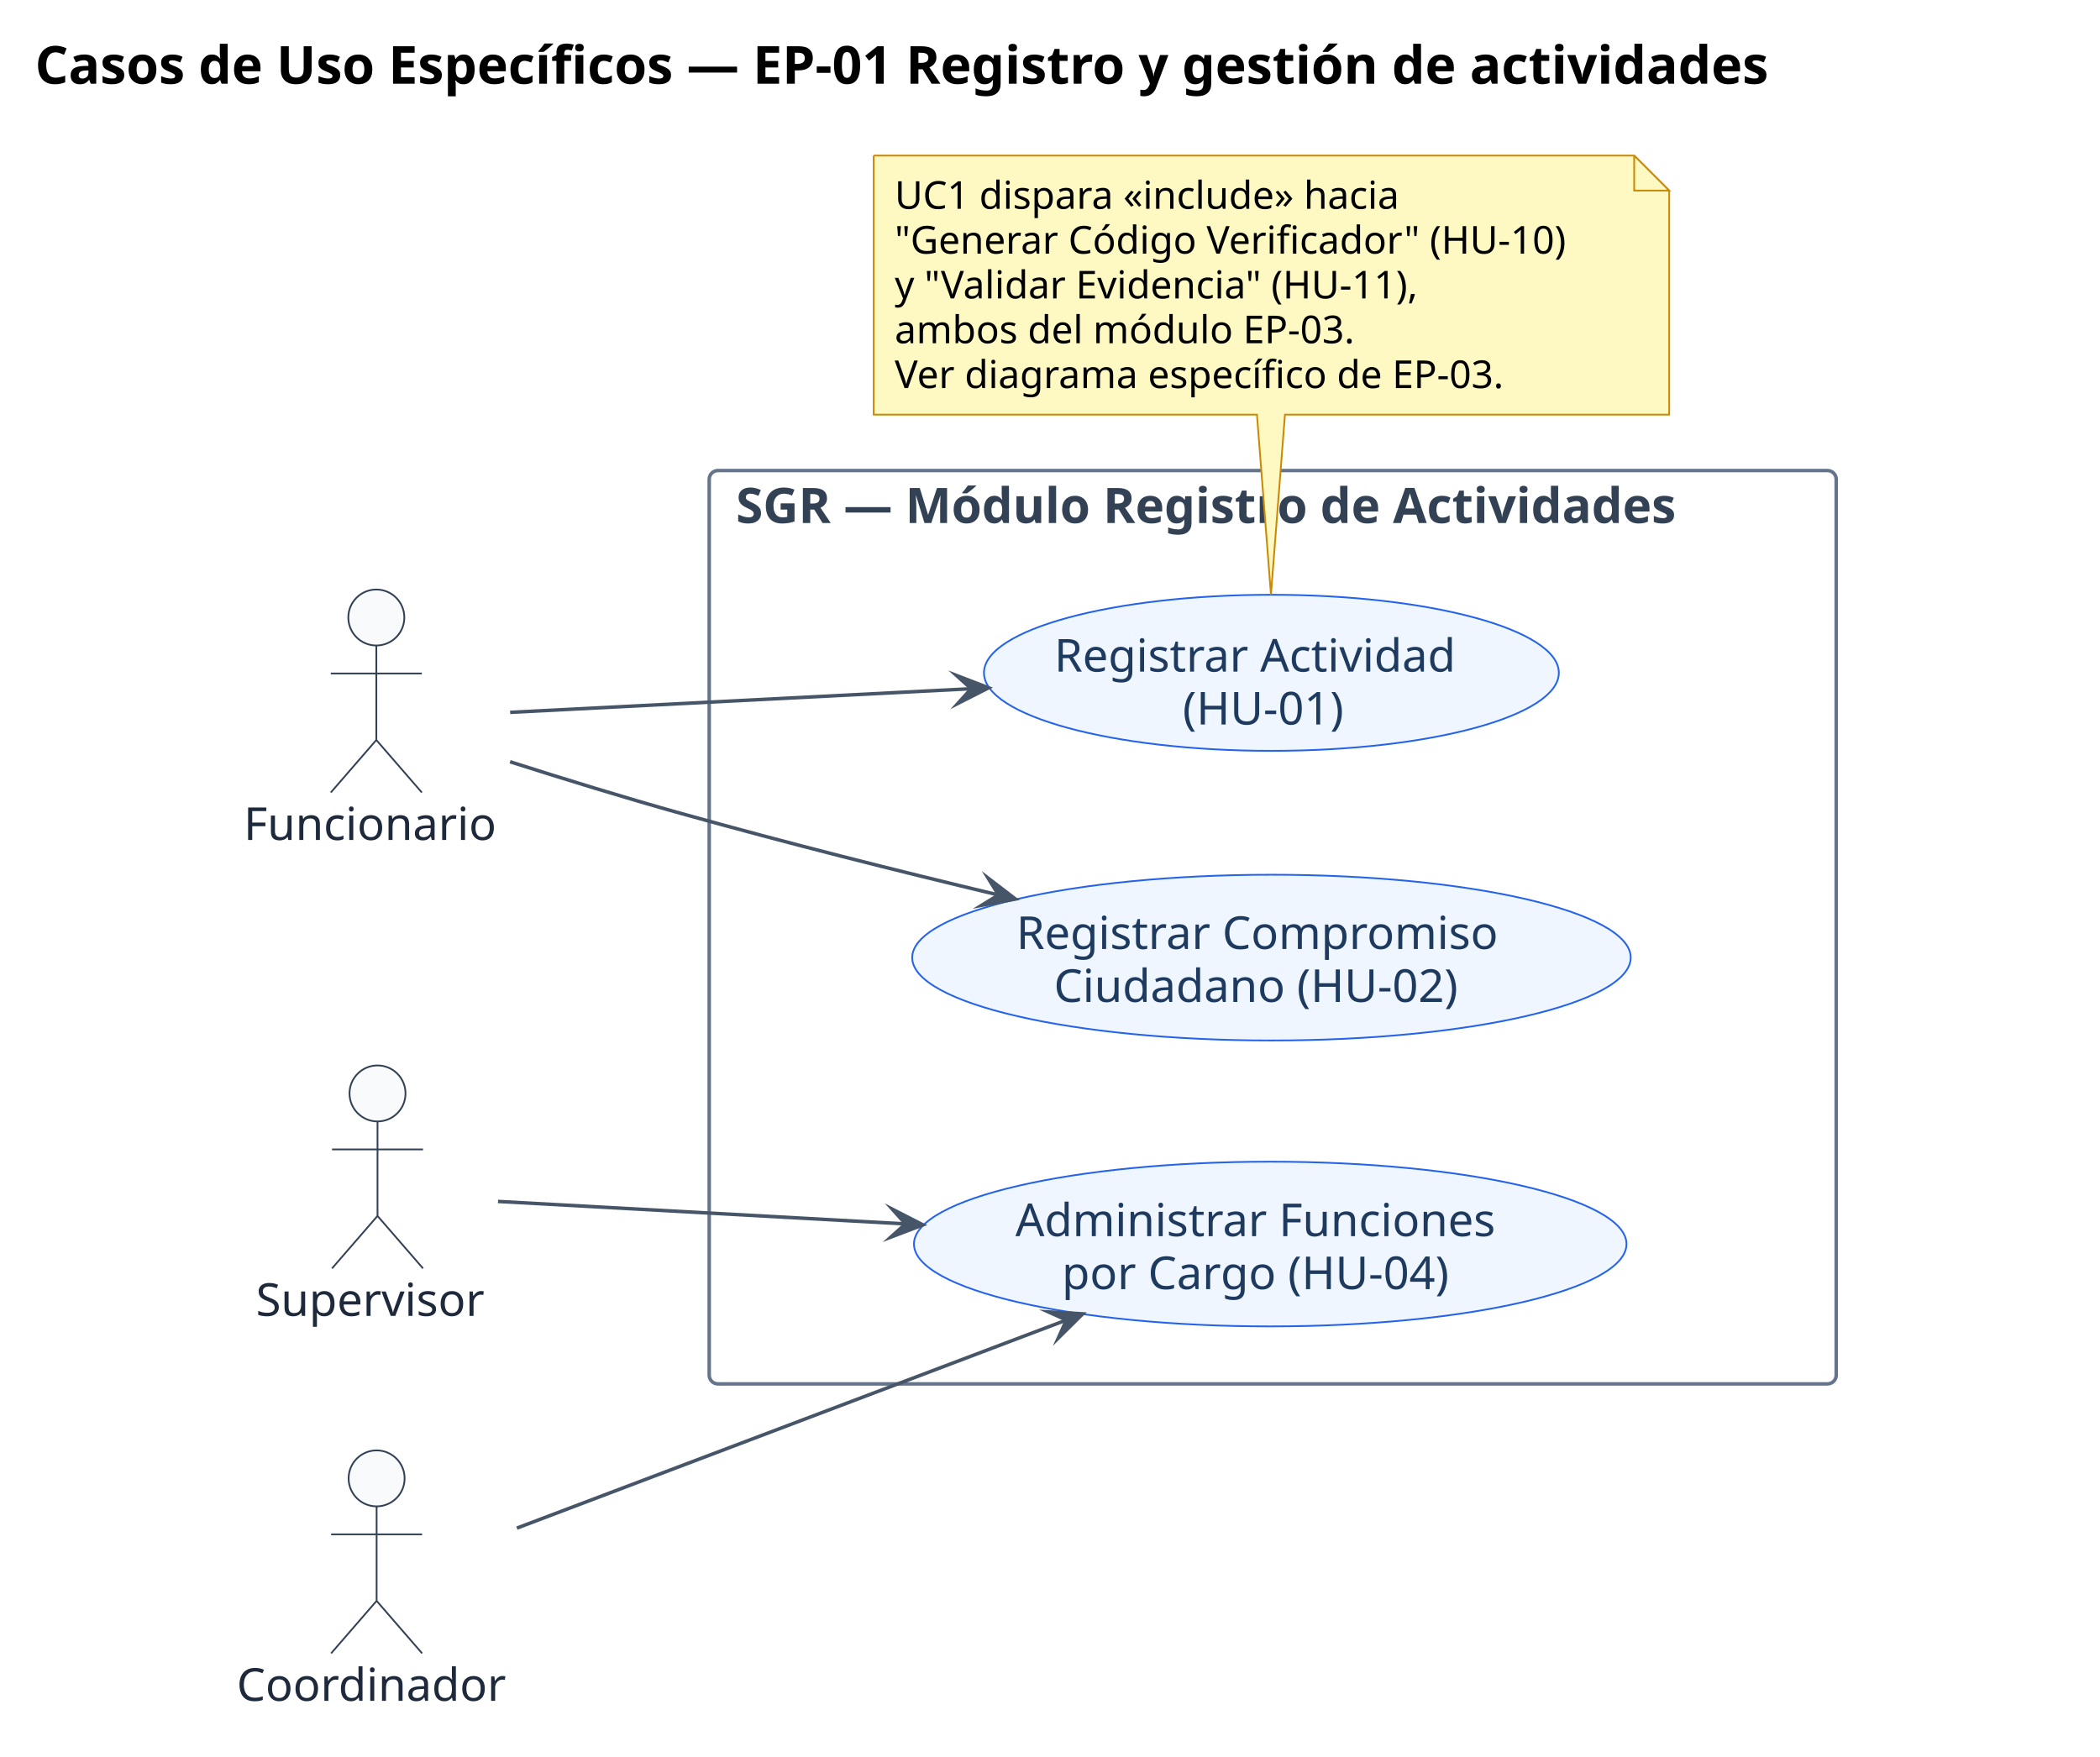
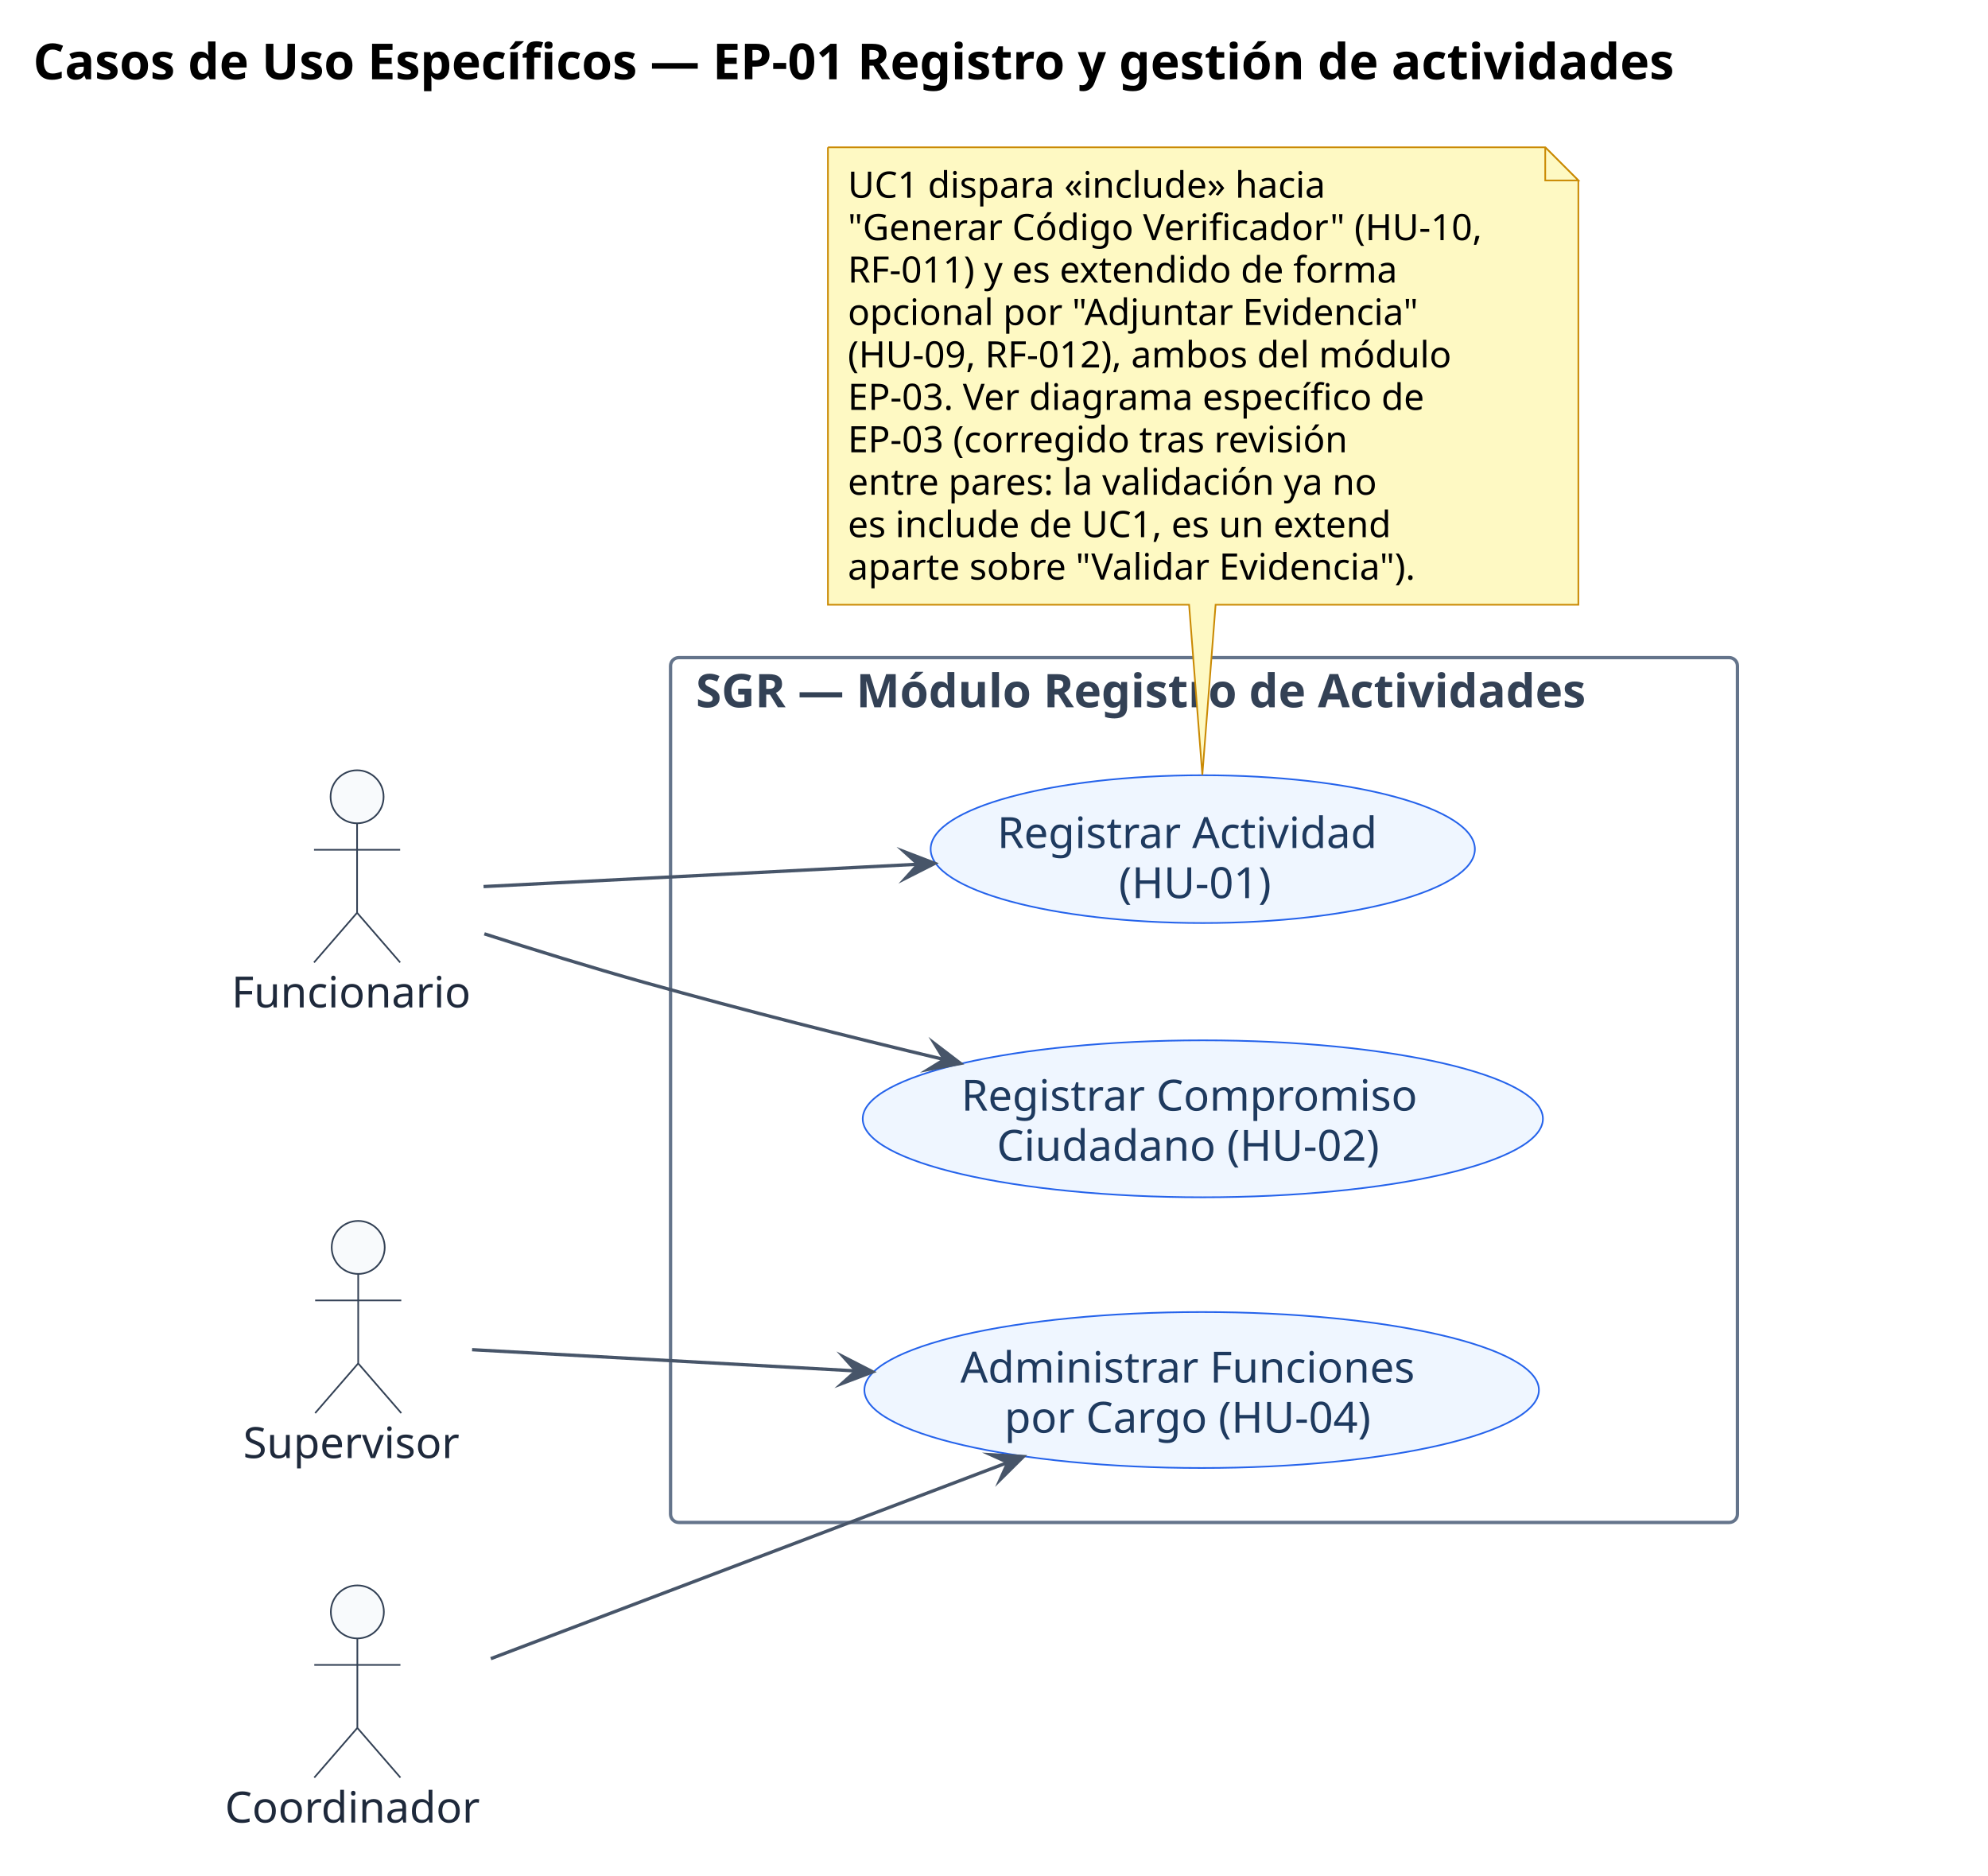
- <svg xmlns="http://www.w3.org/2000/svg" version="1.1" data-diagram-type="DESCRIPTION" style="width:600px;height:502px;background:#FFFFFF;" width="600px" height="502px" viewBox="0 0 600 502" zoomAndPan="magnify" preserveAspectRatio="none" contentStyleType="text/css">
+ <svg xmlns="http://www.w3.org/2000/svg" version="1.1" data-diagram-type="DESCRIPTION" style="width:600px;height:566px;background:#FFFFFF;" width="600px" height="566px" viewBox="0 0 600 566" zoomAndPan="magnify" preserveAspectRatio="none" contentStyleType="text/css">
  <defs />
  <g font-family="sans-serif" lengthAdjust="spacing">
    <g class="title" data-source-line="2">
      <text x="10" y="23.923" fill="#000" font-size="15" textLength="573.259" font-weight="700">Casos de Uso Específicos — EP-01 Registro y gestión de actividades</text>
    </g>
    <g class="cluster" data-qualified-name="SGR . M.dulo Registro de Actividades" id="ent0004" data-source-line="8">
-       <rect x="202.63" y="134.461" width="322" height="261" fill="none" style="stroke:#64748B;stroke-width:1;" rx="2.5" ry="2.5" />
-       <text x="210.276" y="149.456" fill="#334155" font-size="14" textLength="306.708" font-weight="700">SGR — Módulo Registro de Actividades</text>
+       <rect x="202.38" y="198.461" width="322" height="261" fill="none" style="stroke:#64748B;stroke-width:1;" rx="2.5" ry="2.5" />
+       <text x="210.026" y="213.456" fill="#334155" font-size="14" textLength="306.708" font-weight="700">SGR — Módulo Registro de Actividades</text>
    </g>
    <g class="entity" data-qualified-name="SGR . M.dulo Registro de Actividades.UC1" id="ent0005" data-source-line="9">
-       <ellipse cx="363.257" cy="192.262" rx="82.127" ry="22.301" fill="#EFF6FF" style="stroke:#2563EB;stroke-width:0.5;" />
-       <text x="301.218" y="191.914" fill="#1E3A5F" font-size="13" textLength="124.078">Registrar Actividad</text>
-       <text x="337.923" y="207.047" fill="#1E3A5F" font-size="13" textLength="50.667">(HU-01)</text>
+       <ellipse cx="363.007" cy="256.262" rx="82.127" ry="22.301" fill="#EFF6FF" style="stroke:#2563EB;stroke-width:0.5;" />
+       <text x="300.968" y="255.914" fill="#1E3A5F" font-size="13" textLength="124.078">Registrar Actividad</text>
+       <text x="337.673" y="271.047" fill="#1E3A5F" font-size="13" textLength="50.667">(HU-01)</text>
    </g>
    <g class="entity" data-qualified-name="SGR . M.dulo Registro de Actividades.UC2" id="ent0006" data-source-line="10">
-       <ellipse cx="363.275" cy="273.646" rx="102.646" ry="23.685" fill="#EFF6FF" style="stroke:#2563EB;stroke-width:0.5;" />
-       <text x="290.376" y="271.177" fill="#1E3A5F" font-size="13" textLength="145.799">Registrar Compromiso</text>
-       <text x="301.097" y="286.31" fill="#1E3A5F" font-size="13" textLength="124.357">Ciudadano (HU-02)</text>
+       <ellipse cx="363.025" cy="337.646" rx="102.646" ry="23.685" fill="#EFF6FF" style="stroke:#2563EB;stroke-width:0.5;" />
+       <text x="290.126" y="335.177" fill="#1E3A5F" font-size="13" textLength="145.799">Registrar Compromiso</text>
+       <text x="300.847" y="350.31" fill="#1E3A5F" font-size="13" textLength="124.357">Ciudadano (HU-02)</text>
    </g>
    <g class="entity" data-qualified-name="SGR . M.dulo Registro de Actividades.UC4" id="ent0007" data-source-line="11">
-       <ellipse cx="362.92" cy="355.495" rx="101.79" ry="23.534" fill="#EFF6FF" style="stroke:#2563EB;stroke-width:0.5;" />
-       <text x="290.115" y="353.248" fill="#1E3A5F" font-size="13" textLength="145.609">Administrar Funciones</text>
-       <text x="303.382" y="368.381" fill="#1E3A5F" font-size="13" textLength="119.076">por Cargo (HU-04)</text>
+       <ellipse cx="362.67" cy="419.495" rx="101.79" ry="23.534" fill="#EFF6FF" style="stroke:#2563EB;stroke-width:0.5;" />
+       <text x="289.865" y="417.248" fill="#1E3A5F" font-size="13" textLength="145.609">Administrar Funciones</text>
+       <text x="303.132" y="432.381" fill="#1E3A5F" font-size="13" textLength="119.076">por Cargo (HU-04)</text>
    </g>
    <g class="entity" data-qualified-name="FUN" id="ent0001" data-source-line="4">
-       <ellipse cx="107.522" cy="176.461" rx="8" ry="8" fill="#F8FAFC" style="stroke:#334155;stroke-width:0.5;" />
-       <path d="M107.522,184.461 L107.522,211.461 M94.522,192.461 L120.522,192.461 M107.522,211.461 L94.522,226.461 M107.522,211.461 L120.522,226.461" style="stroke:#334155;stroke-width:0.5;" fill="none" />
-       <text x="69.63" y="240.028" fill="#1E293B" font-size="13" textLength="75.785">Funcionario</text>
+       <ellipse cx="107.772" cy="240.461" rx="8" ry="8" fill="#F8FAFC" style="stroke:#334155;stroke-width:0.5;" />
+       <path d="M107.772,248.461 L107.772,275.461 M94.772,256.461 L120.772,256.461 M107.772,275.461 L94.772,290.461 M107.772,275.461 L120.772,290.461" style="stroke:#334155;stroke-width:0.5;" fill="none" />
+       <text x="69.88" y="304.028" fill="#1E293B" font-size="13" textLength="75.785">Funcionario</text>
    </g>
    <g class="entity" data-qualified-name="SUP" id="ent0002" data-source-line="5">
-       <ellipse cx="107.861" cy="312.461" rx="8" ry="8" fill="#F8FAFC" style="stroke:#334155;stroke-width:0.5;" />
-       <path d="M107.861,320.461 L107.861,347.461 M94.861,328.461 L120.861,328.461 M107.861,347.461 L94.861,362.461 M107.861,347.461 L120.861,362.461" style="stroke:#334155;stroke-width:0.5;" fill="none" />
-       <text x="73.13" y="376.028" fill="#1E293B" font-size="13" textLength="69.462">Supervisor</text>
+       <ellipse cx="108.111" cy="376.461" rx="8" ry="8" fill="#F8FAFC" style="stroke:#334155;stroke-width:0.5;" />
+       <path d="M108.111,384.461 L108.111,411.461 M95.111,392.461 L121.111,392.461 M108.111,411.461 L95.111,426.461 M108.111,411.461 L121.111,426.461" style="stroke:#334155;stroke-width:0.5;" fill="none" />
+       <text x="73.38" y="440.028" fill="#1E293B" font-size="13" textLength="69.462">Supervisor</text>
    </g>
    <g class="entity" data-qualified-name="COORD" id="ent0003" data-source-line="6">
-       <ellipse cx="107.604" cy="422.461" rx="8" ry="8" fill="#F8FAFC" style="stroke:#334155;stroke-width:0.5;" />
-       <path d="M107.604,430.461 L107.604,457.461 M94.604,438.461 L120.604,438.461 M107.604,457.461 L94.604,472.461 M107.604,457.461 L120.604,472.461" style="stroke:#334155;stroke-width:0.5;" fill="none" />
-       <text x="67.63" y="486.028" fill="#1E293B" font-size="13" textLength="79.949">Coordinador</text>
+       <ellipse cx="107.854" cy="486.461" rx="8" ry="8" fill="#F8FAFC" style="stroke:#334155;stroke-width:0.5;" />
+       <path d="M107.854,494.461 L107.854,521.461 M94.854,502.461 L120.854,502.461 M107.854,521.461 L94.854,536.461 M107.854,521.461 L120.854,536.461" style="stroke:#334155;stroke-width:0.5;" fill="none" />
+       <text x="67.88" y="550.028" fill="#1E293B" font-size="13" textLength="79.949">Coordinador</text>
    </g>
    <g class="entity" data-qualified-name="GMN12" id="ent0013" data-source-line="20">
-       <path d="M249.63,44.461 L249.63,118.484 A0,0 0 0 0 249.63,118.484 L359.13,118.484 L363.13,169.911 L367.13,118.484 L476.912,118.484 A0,0 0 0 0 476.912,118.484 L476.912,54.461 L466.912,44.461 L249.63,44.461 A0,0 0 0 0 249.63,44.461" style="stroke:#CA8A04;stroke-width:0.5;" fill="#FEF9C3" />
-       <path d="M466.912,44.461 L466.912,54.461 L476.912,54.461 L466.912,44.461" style="stroke:#CA8A04;stroke-width:0.5;" fill="#FEF9C3" />
-       <text x="255.63" y="59.671" fill="#000" font-size="11" textLength="156.847">UC1 dispara «include» hacia</text>
-       <text x="255.63" y="72.476" fill="#000" font-size="11" textLength="206.282">"Generar Código Verificador" (HU-10)</text>
-       <text x="255.63" y="85.281" fill="#000" font-size="11" textLength="165.193">y "Validar Evidencia" (HU-11),</text>
-       <text x="255.63" y="98.085" fill="#000" font-size="11" textLength="140.427">ambos del módulo EP-03.</text>
-       <text x="255.63" y="110.89" fill="#000" font-size="11" textLength="189.138">Ver diagrama específico de EP-03.</text>
+       <path d="M249.88,44.461 L249.88,182.508 A0,0 0 0 0 249.88,182.508 L358.88,182.508 L362.88,233.841 L366.88,182.508 L476.367,182.508 A0,0 0 0 0 476.367,182.508 L476.367,54.461 L466.367,44.461 L249.88,44.461 A0,0 0 0 0 249.88,44.461" style="stroke:#CA8A04;stroke-width:0.5;" fill="#FEF9C3" />
+       <path d="M466.367,44.461 L466.367,54.461 L476.367,54.461 L466.367,44.461" style="stroke:#CA8A04;stroke-width:0.5;" fill="#FEF9C3" />
+       <text x="255.88" y="59.671" fill="#000" font-size="11" textLength="156.847">UC1 dispara «include» hacia</text>
+       <text x="255.88" y="72.476" fill="#000" font-size="11" textLength="205.487">"Generar Código Verificador" (HU-10,</text>
+       <text x="255.88" y="85.281" fill="#000" font-size="11" textLength="181.129">RF-011) y es extendido de forma</text>
+       <text x="255.88" y="98.085" fill="#000" font-size="11" textLength="185.324">opcional por "Adjuntar Evidencia"</text>
+       <text x="255.88" y="110.89" fill="#000" font-size="11" textLength="197.678">(HU-09, RF-012), ambos del módulo</text>
+       <text x="255.88" y="123.695" fill="#000" font-size="11" textLength="189.138">EP-03. Ver diagrama específico de</text>
+       <text x="255.88" y="136.5" fill="#000" font-size="11" textLength="163.324">EP-03 (corregido tras revisión</text>
+       <text x="255.88" y="149.304" fill="#000" font-size="11" textLength="173.916">entre pares: la validación ya no</text>
+       <text x="255.88" y="162.109" fill="#000" font-size="11" textLength="178.063">es include de UC1, es un extend</text>
+       <text x="255.88" y="174.914" fill="#000" font-size="11" textLength="186.903">aparte sobre "Validar Evidencia").</text>
    </g>
    <g class="link" data-entity-1="ent0001" data-entity-2="ent0005" id="lnk8" data-source-line="14" data-link-type="dependency">
-       <path d="M145.76,203.561 C181.52,201.721 231.766,199.147 277.476,196.807" style="stroke:#475569;stroke-width:1;" fill="none" id="FUN-to-UC1" />
-       <polygon points="282.47,196.551,273.277,193.016,277.476,196.807,273.686,201.006,282.47,196.551" fill="#475569" style="stroke:#475569;stroke-width:1;stroke-linejoin:miter;stroke-miterlimit:10;" />
+       <path d="M145.94,267.561 C181.56,265.731 231.546,263.157 277.116,260.817" style="stroke:#475569;stroke-width:1;" fill="none" id="FUN-to-UC1" />
+       <polygon points="282.11,260.561,272.916,257.028,277.116,260.817,273.327,265.017,282.11,260.561" fill="#475569" style="stroke:#475569;stroke-width:1;stroke-linejoin:miter;stroke-miterlimit:10;" />
    </g>
    <g class="link" data-entity-1="ent0001" data-entity-2="ent0006" id="lnk9" data-source-line="15" data-link-type="dependency">
-       <path d="M145.73,217.681 C160.83,222.501 178.5,227.961 194.63,232.461 C225.77,241.151 255.587,248.648 285.277,255.748" style="stroke:#475569;stroke-width:1;" fill="none" id="FUN-to-UC2" />
-       <polygon points="290.14,256.911,282.317,250.927,285.277,255.748,280.456,258.708,290.14,256.911" fill="#475569" style="stroke:#475569;stroke-width:1;stroke-linejoin:miter;stroke-miterlimit:10;" />
+       <path d="M146.18,281.821 C161.1,286.621 178.49,292.011 194.38,296.461 C225.52,305.181 255.326,312.68 285.016,319.77" style="stroke:#475569;stroke-width:1;" fill="none" id="FUN-to-UC2" />
+       <polygon points="289.88,320.931,282.055,314.95,285.016,319.77,280.197,322.731,289.88,320.931" fill="#475569" style="stroke:#475569;stroke-width:1;stroke-linejoin:miter;stroke-miterlimit:10;" />
    </g>
    <g class="link" data-entity-1="ent0002" data-entity-2="ent0007" id="lnk10" data-source-line="16" data-link-type="dependency">
-       <path d="M142.29,343.321 C173.27,345.031 215.787,347.375 258.717,349.745" style="stroke:#475569;stroke-width:1;" fill="none" id="SUP-to-UC4" />
-       <polygon points="263.71,350.021,254.944,345.531,258.717,349.745,254.503,353.519,263.71,350.021" fill="#475569" style="stroke:#475569;stroke-width:1;stroke-linejoin:miter;stroke-miterlimit:10;" />
+       <path d="M142.48,407.321 C173.32,409.031 215.607,411.364 258.387,413.734" style="stroke:#475569;stroke-width:1;" fill="none" id="SUP-to-UC4" />
+       <polygon points="263.38,414.011,254.615,409.519,258.387,413.734,254.172,417.507,263.38,414.011" fill="#475569" style="stroke:#475569;stroke-width:1;stroke-linejoin:miter;stroke-miterlimit:10;" />
    </g>
    <g class="link" data-entity-1="ent0003" data-entity-2="ent0007" id="lnk11" data-source-line="17" data-link-type="dependency">
-       <path d="M147.68,436.671 C191.02,420.261 256.494,395.462 304.684,377.212" style="stroke:#475569;stroke-width:1;" fill="none" id="COORD-to-UC4" />
-       <polygon points="309.36,375.441,299.526,374.888,304.684,377.212,302.36,382.369,309.36,375.441" fill="#475569" style="stroke:#475569;stroke-width:1;stroke-linejoin:miter;stroke-miterlimit:10;" />
+       <path d="M148.13,500.571 C191.3,484.191 256.215,459.555 304.205,441.345" style="stroke:#475569;stroke-width:1;" fill="none" id="COORD-to-UC4" />
+       <polygon points="308.88,439.571,299.046,439.024,304.205,441.345,301.884,446.504,308.88,439.571" fill="#475569" style="stroke:#475569;stroke-width:1;stroke-linejoin:miter;stroke-miterlimit:10;" />
    </g>
  </g>
</svg>
